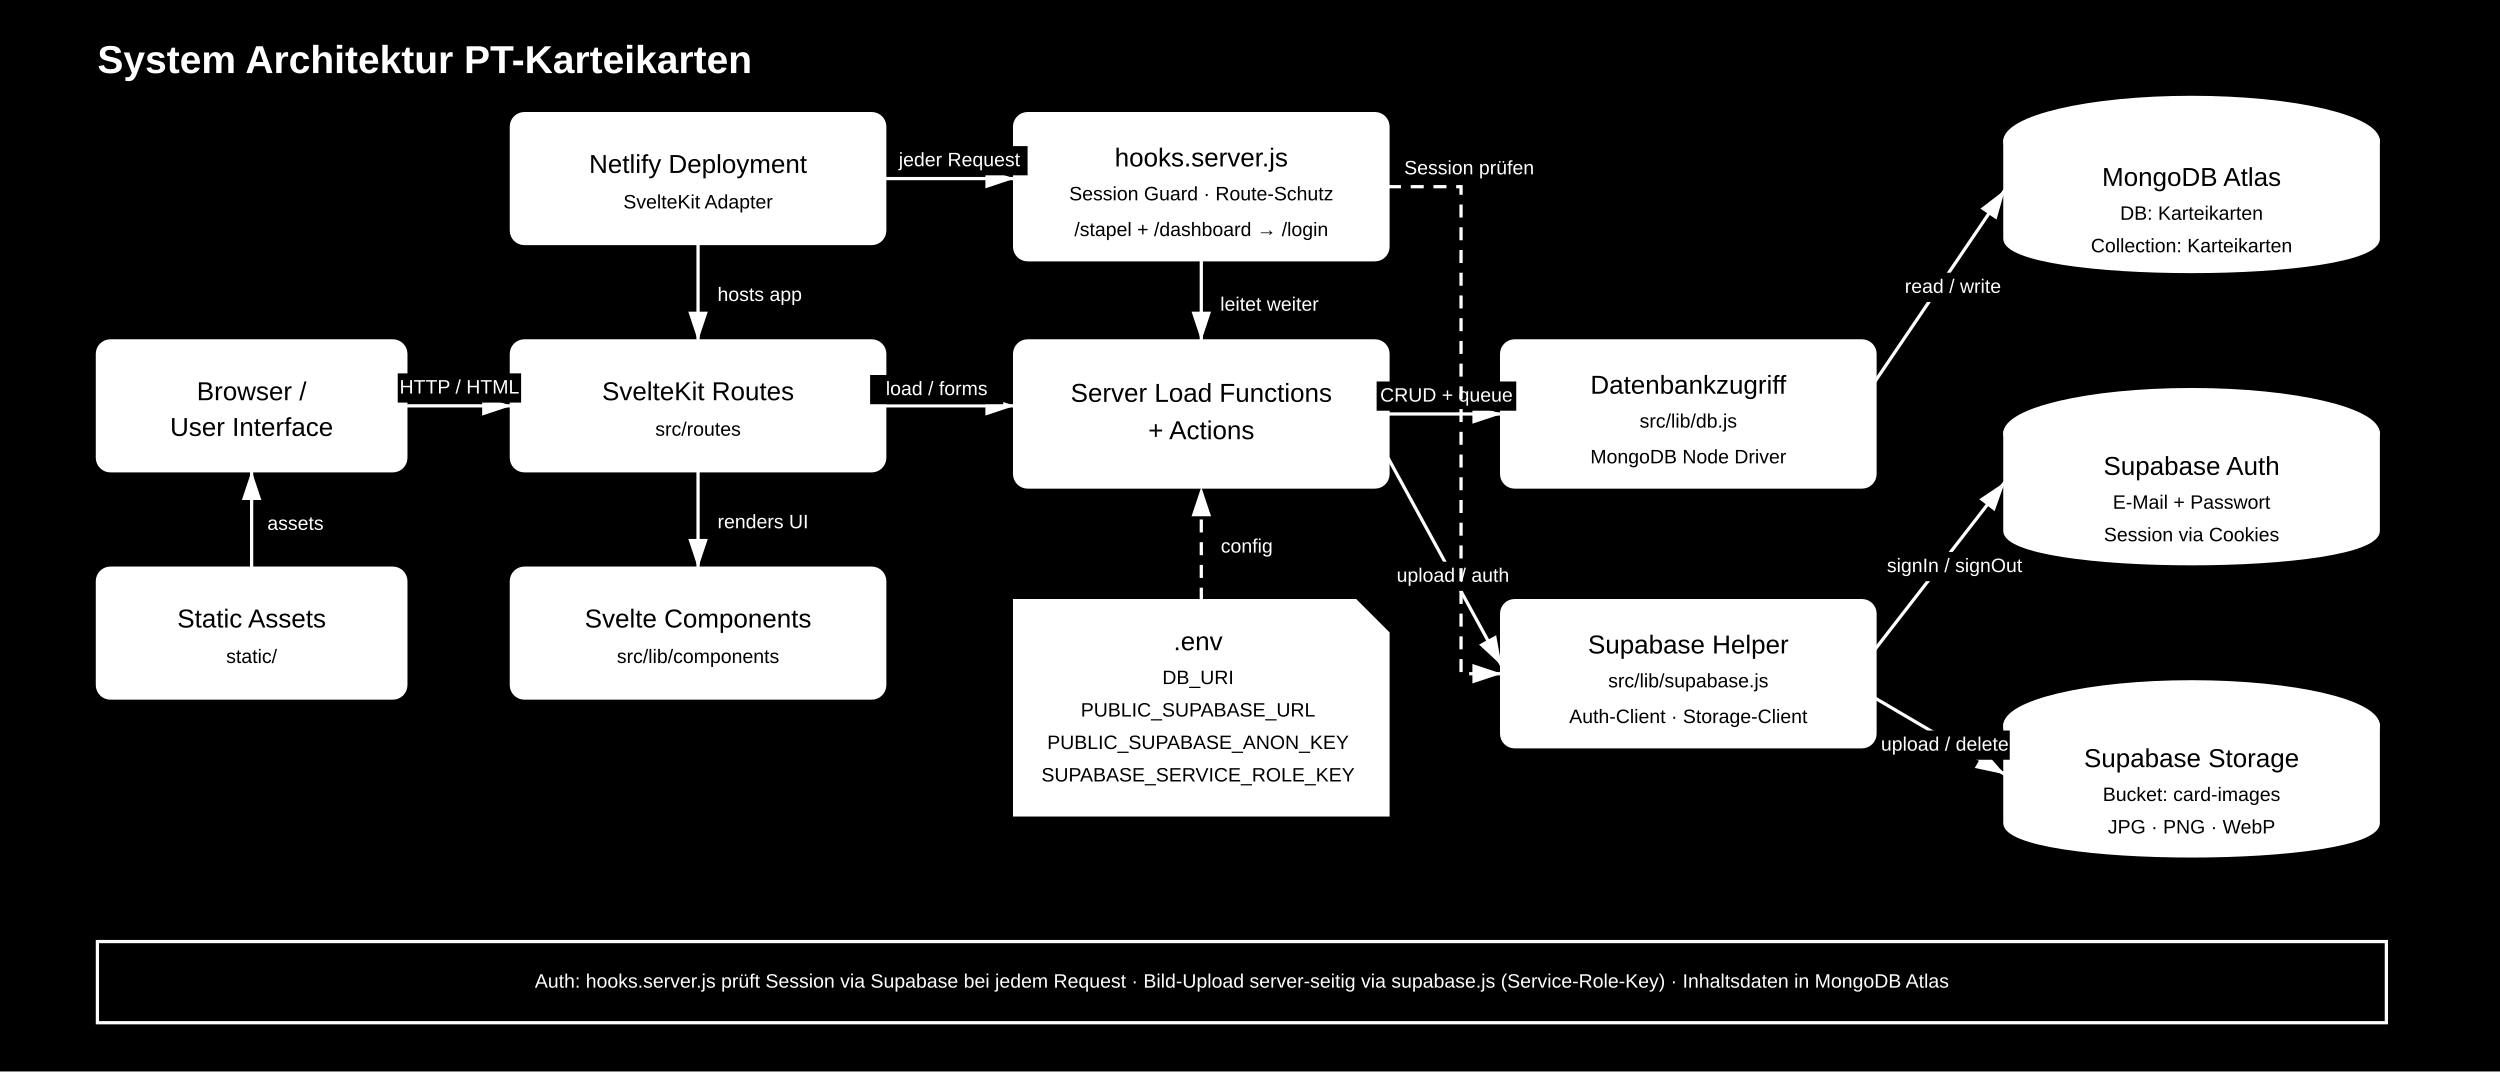
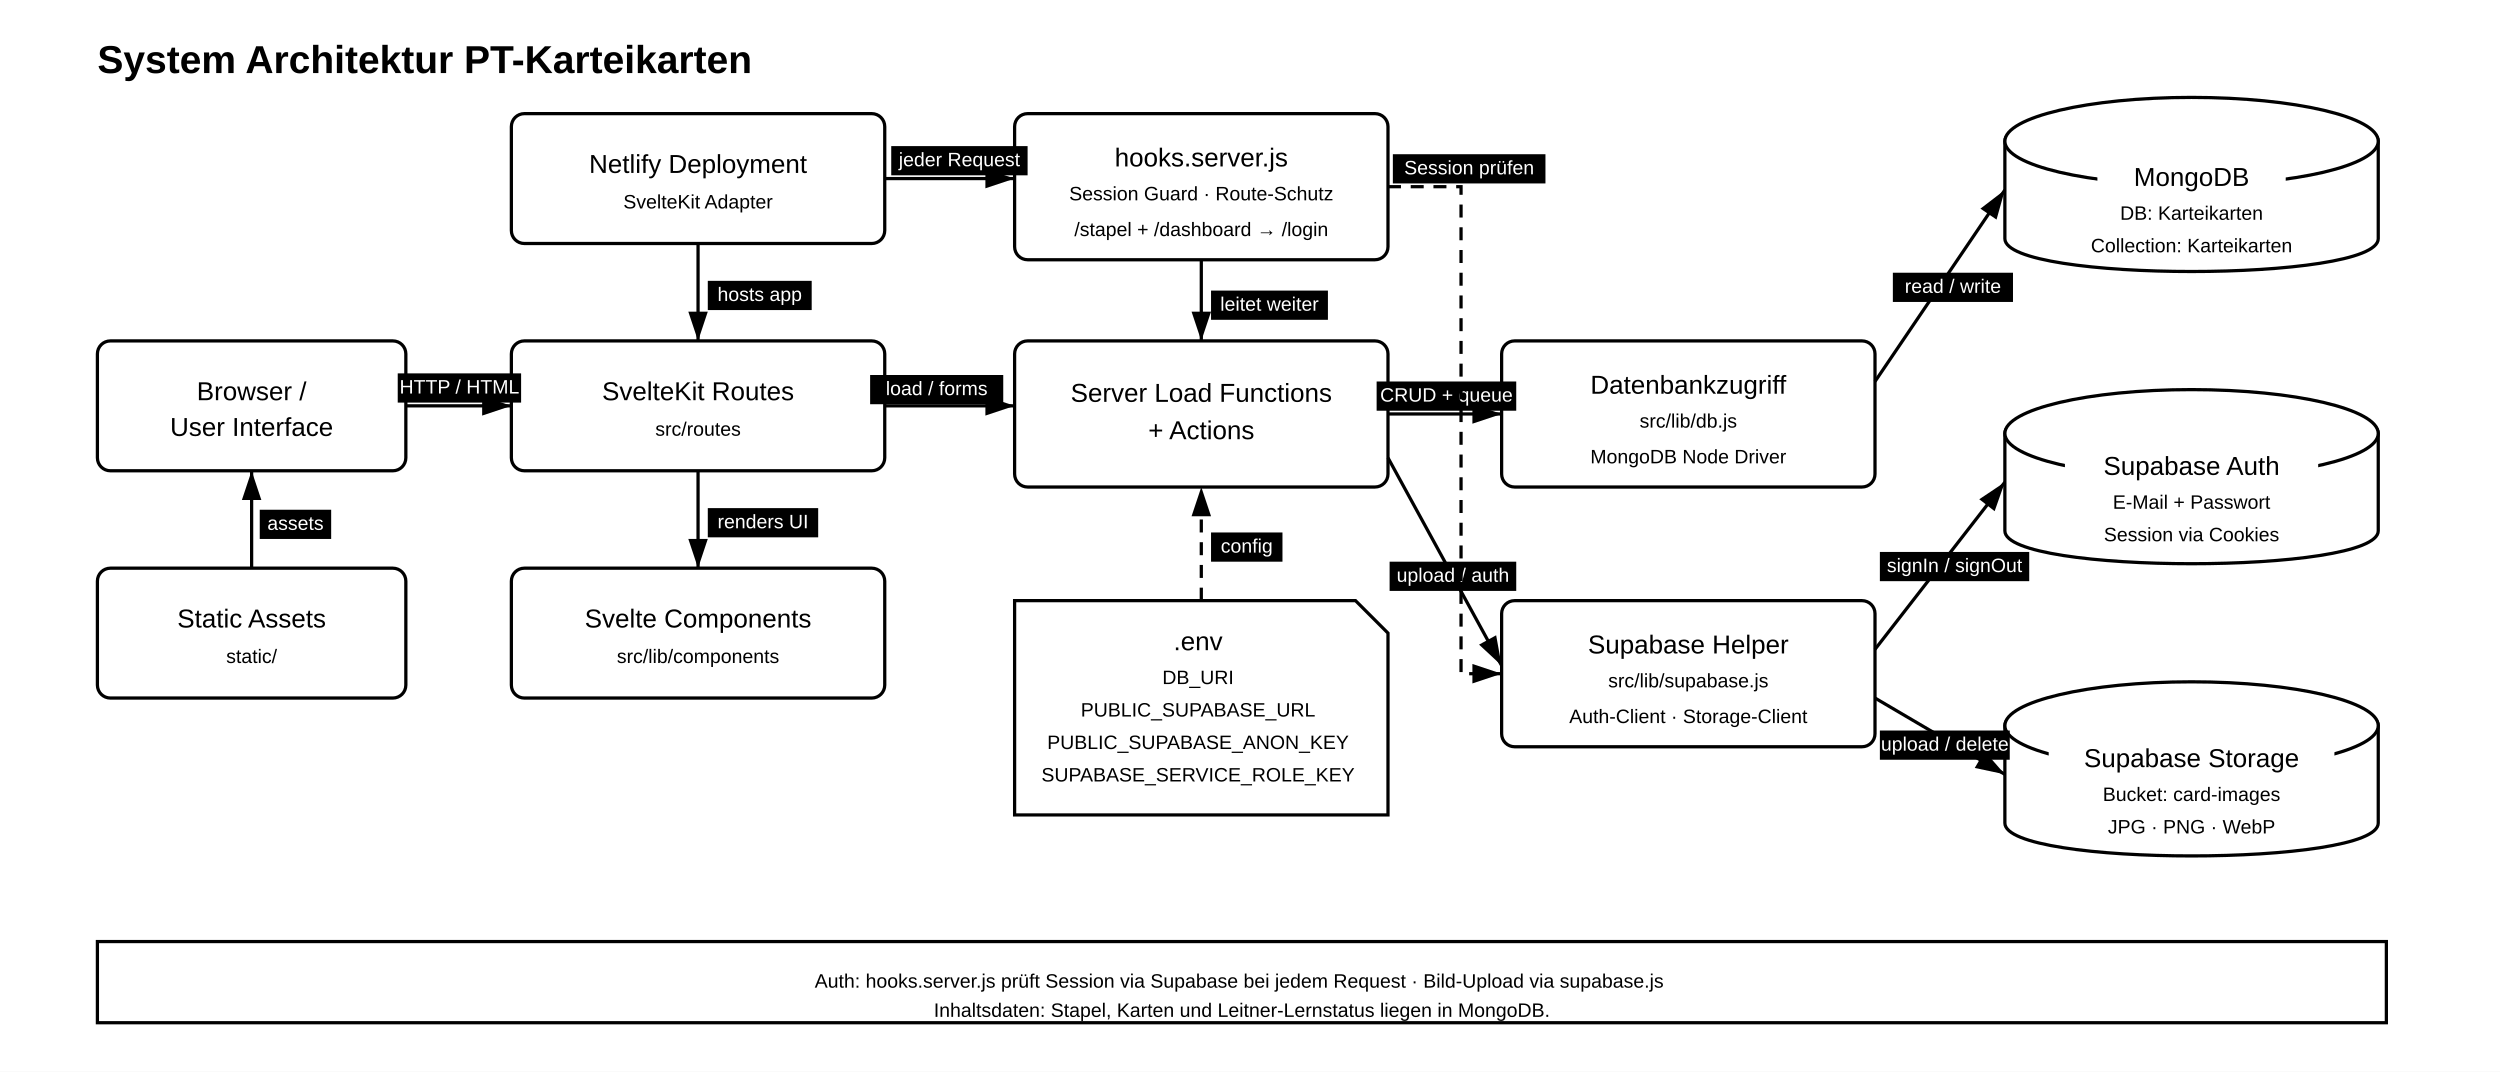
- <svg xmlns="http://www.w3.org/2000/svg" host="app.diagrams.net" width="1540px" height="660px" viewBox="0 0 1540 660" content="&lt;mxfile host=&quot;app.diagrams.net&quot; version=&quot;26.0.0&quot; type=&quot;device&quot;&gt;&lt;diagram id=&quot;System_Architektur&quot; name=&quot;System_Architektur&quot;&gt;&lt;mxGraphModel dx=&quot;1540&quot; dy=&quot;660&quot; grid=&quot;1&quot; gridSize=&quot;10&quot; pageWidth=&quot;1540&quot; pageHeight=&quot;660&quot;&gt;&lt;root&gt;&lt;mxCell id=&quot;0&quot;/&gt;&lt;mxCell id=&quot;1&quot; parent=&quot;0&quot;/&gt;&lt;mxCell id=&quot;title&quot; value=&quot;System Architektur PT-Karteikarten&quot; style=&quot;text;html=1;strokeColor=none;fillColor=none;fontColor=#ffffff;fontSize=24;fontStyle=1;&quot; vertex=&quot;1&quot; parent=&quot;1&quot;&gt;&lt;mxGeometry x=&quot;60&quot; y=&quot;20&quot; width=&quot;580&quot; height=&quot;40&quot; as=&quot;geometry&quot;/&gt;&lt;/mxCell&gt;&lt;mxCell id=&quot;browser&quot; value=&quot;Browser / User Interface&quot; style=&quot;rounded=1;whiteSpace=wrap;html=1;fillColor=#ffffff;strokeColor=#ffffff;fontColor=#000000;&quot; vertex=&quot;1&quot; parent=&quot;1&quot;&gt;&lt;mxGeometry x=&quot;60&quot; y=&quot;210&quot; width=&quot;190&quot; height=&quot;80&quot; as=&quot;geometry&quot;/&gt;&lt;/mxCell&gt;&lt;mxCell id=&quot;static&quot; value=&quot;Static Assets / static&quot; style=&quot;rounded=1;whiteSpace=wrap;html=1;fillColor=#ffffff;strokeColor=#ffffff;fontColor=#000000;&quot; vertex=&quot;1&quot; parent=&quot;1&quot;&gt;&lt;mxGeometry x=&quot;60&quot; y=&quot;350&quot; width=&quot;190&quot; height=&quot;80&quot; as=&quot;geometry&quot;/&gt;&lt;/mxCell&gt;&lt;mxCell id=&quot;netlify&quot; value=&quot;Netlify Deployment / SvelteKit Adapter&quot; style=&quot;rounded=1;whiteSpace=wrap;html=1;fillColor=#ffffff;strokeColor=#ffffff;fontColor=#000000;&quot; vertex=&quot;1&quot; parent=&quot;1&quot;&gt;&lt;mxGeometry x=&quot;315&quot; y=&quot;70&quot; width=&quot;230&quot; height=&quot;80&quot; as=&quot;geometry&quot;/&gt;&lt;/mxCell&gt;&lt;mxCell id=&quot;routes&quot; value=&quot;SvelteKit Routes / src/routes&quot; style=&quot;rounded=1;whiteSpace=wrap;html=1;fillColor=#ffffff;strokeColor=#ffffff;fontColor=#000000;&quot; vertex=&quot;1&quot; parent=&quot;1&quot;&gt;&lt;mxGeometry x=&quot;315&quot; y=&quot;210&quot; width=&quot;230&quot; height=&quot;80&quot; as=&quot;geometry&quot;/&gt;&lt;/mxCell&gt;&lt;mxCell id=&quot;components&quot; value=&quot;Svelte Components / src/lib/components&quot; style=&quot;rounded=1;whiteSpace=wrap;html=1;fillColor=#ffffff;strokeColor=#ffffff;fontColor=#000000;&quot; vertex=&quot;1&quot; parent=&quot;1&quot;&gt;&lt;mxGeometry x=&quot;315&quot; y=&quot;350&quot; width=&quot;230&quot; height=&quot;80&quot; as=&quot;geometry&quot;/&gt;&lt;/mxCell&gt;&lt;mxCell id=&quot;hooks&quot; value=&quot;hooks.server.js / Session Guard / /stapel+/dashboard to /login&quot; style=&quot;rounded=1;whiteSpace=wrap;html=1;fillColor=#ffffff;strokeColor=#ffffff;fontColor=#000000;&quot; vertex=&quot;1&quot; parent=&quot;1&quot;&gt;&lt;mxGeometry x=&quot;625&quot; y=&quot;70&quot; width=&quot;230&quot; height=&quot;90&quot; as=&quot;geometry&quot;/&gt;&lt;/mxCell&gt;&lt;mxCell id=&quot;server&quot; value=&quot;Server Load Functions + Actions / +page.server.js&quot; style=&quot;rounded=1;whiteSpace=wrap;html=1;fillColor=#ffffff;strokeColor=#ffffff;fontColor=#000000;&quot; vertex=&quot;1&quot; parent=&quot;1&quot;&gt;&lt;mxGeometry x=&quot;625&quot; y=&quot;210&quot; width=&quot;230&quot; height=&quot;90&quot; as=&quot;geometry&quot;/&gt;&lt;/mxCell&gt;&lt;mxCell id=&quot;env&quot; value=&quot;.env / DB_URI / PUBLIC_SUPABASE_URL / PUBLIC_SUPABASE_ANON_KEY / SUPABASE_SERVICE_ROLE_KEY&quot; style=&quot;shape=note;whiteSpace=wrap;html=1;backgroundOutline=1;fillColor=#ffffff;strokeColor=#ffffff;fontColor=#000000;&quot; vertex=&quot;1&quot; parent=&quot;1&quot;&gt;&lt;mxGeometry x=&quot;625&quot; y=&quot;370&quot; width=&quot;230&quot; height=&quot;130&quot; as=&quot;geometry&quot;/&gt;&lt;/mxCell&gt;&lt;mxCell id=&quot;dbjs&quot; value=&quot;Datenbankzugriff / src/lib/db.js / MongoDB Node Driver&quot; style=&quot;rounded=1;whiteSpace=wrap;html=1;fillColor=#ffffff;strokeColor=#ffffff;fontColor=#000000;&quot; vertex=&quot;1&quot; parent=&quot;1&quot;&gt;&lt;mxGeometry x=&quot;925&quot; y=&quot;210&quot; width=&quot;230&quot; height=&quot;90&quot; as=&quot;geometry&quot;/&gt;&lt;/mxCell&gt;&lt;mxCell id=&quot;supabasejs&quot; value=&quot;Supabase Helper / src/lib/supabase.js / Auth-Client + Storage-Client&quot; style=&quot;rounded=1;whiteSpace=wrap;html=1;fillColor=#ffffff;strokeColor=#ffffff;fontColor=#000000;&quot; vertex=&quot;1&quot; parent=&quot;1&quot;&gt;&lt;mxGeometry x=&quot;925&quot; y=&quot;370&quot; width=&quot;230&quot; height=&quot;90&quot; as=&quot;geometry&quot;/&gt;&lt;/mxCell&gt;&lt;mxCell id=&quot;mongodb&quot; value=&quot;MongoDB Atlas / DB Karteikarten / Collection Karteikarten&quot; style=&quot;shape=cylinder3d;whiteSpace=wrap;html=1;boundedLbl=1;backgroundOutline=1;size=15;fillColor=#ffffff;strokeColor=#ffffff;fontColor=#000000;&quot; vertex=&quot;1&quot; parent=&quot;1&quot;&gt;&lt;mxGeometry x=&quot;1235&quot; y=&quot;60&quot; width=&quot;230&quot; height=&quot;110&quot; as=&quot;geometry&quot;/&gt;&lt;/mxCell&gt;&lt;mxCell id=&quot;supabaseauth&quot; value=&quot;Supabase Auth / E-Mail + Passwort / Session via Cookies (@supabase/ssr)&quot; style=&quot;shape=cylinder3d;whiteSpace=wrap;html=1;boundedLbl=1;backgroundOutline=1;size=15;fillColor=#ffffff;strokeColor=#ffffff;fontColor=#000000;&quot; vertex=&quot;1&quot; parent=&quot;1&quot;&gt;&lt;mxGeometry x=&quot;1235&quot; y=&quot;240&quot; width=&quot;230&quot; height=&quot;110&quot; as=&quot;geometry&quot;/&gt;&lt;/mxCell&gt;&lt;mxCell id=&quot;supabasestorage&quot; value=&quot;Supabase Storage / Bucket: card-images / Pfad: deckSlug/cardId.ext&quot; style=&quot;shape=cylinder3d;whiteSpace=wrap;html=1;boundedLbl=1;backgroundOutline=1;size=15;fillColor=#ffffff;strokeColor=#ffffff;fontColor=#000000;&quot; vertex=&quot;1&quot; parent=&quot;1&quot;&gt;&lt;mxGeometry x=&quot;1235&quot; y=&quot;420&quot; width=&quot;230&quot; height=&quot;110&quot; as=&quot;geometry&quot;/&gt;&lt;/mxCell&gt;&lt;mxCell id=&quot;e1&quot; value=&quot;HTTP/HTML&quot; style=&quot;endArrow=block;html=1;strokeColor=#ffffff;fontColor=#ffffff;labelBackgroundColor=#000000;&quot; edge=&quot;1&quot; parent=&quot;1&quot; source=&quot;browser&quot; target=&quot;routes&quot;&gt;&lt;mxGeometry relative=&quot;1&quot; as=&quot;geometry&quot;/&gt;&lt;/mxCell&gt;&lt;mxCell id=&quot;e2&quot; value=&quot;assets&quot; style=&quot;endArrow=block;html=1;strokeColor=#ffffff;fontColor=#ffffff;labelBackgroundColor=#000000;&quot; edge=&quot;1&quot; parent=&quot;1&quot; source=&quot;static&quot; target=&quot;browser&quot;&gt;&lt;mxGeometry relative=&quot;1&quot; as=&quot;geometry&quot;/&gt;&lt;/mxCell&gt;&lt;mxCell id=&quot;e3&quot; value=&quot;hosts app&quot; style=&quot;endArrow=block;html=1;strokeColor=#ffffff;fontColor=#ffffff;labelBackgroundColor=#000000;&quot; edge=&quot;1&quot; parent=&quot;1&quot; source=&quot;netlify&quot; target=&quot;routes&quot;&gt;&lt;mxGeometry relative=&quot;1&quot; as=&quot;geometry&quot;/&gt;&lt;/mxCell&gt;&lt;mxCell id=&quot;e4&quot; value=&quot;jeder Request&quot; style=&quot;endArrow=block;html=1;strokeColor=#ffffff;fontColor=#ffffff;labelBackgroundColor=#000000;&quot; edge=&quot;1&quot; parent=&quot;1&quot; source=&quot;netlify&quot; target=&quot;hooks&quot;&gt;&lt;mxGeometry relative=&quot;1&quot; as=&quot;geometry&quot;/&gt;&lt;/mxCell&gt;&lt;mxCell id=&quot;e5&quot; value=&quot;leitet weiter&quot; style=&quot;endArrow=block;html=1;strokeColor=#ffffff;fontColor=#ffffff;labelBackgroundColor=#000000;&quot; edge=&quot;1&quot; parent=&quot;1&quot; source=&quot;hooks&quot; target=&quot;server&quot;&gt;&lt;mxGeometry relative=&quot;1&quot; as=&quot;geometry&quot;/&gt;&lt;/mxCell&gt;&lt;mxCell id=&quot;e6&quot; value=&quot;renders UI&quot; style=&quot;endArrow=block;html=1;strokeColor=#ffffff;fontColor=#ffffff;labelBackgroundColor=#000000;&quot; edge=&quot;1&quot; parent=&quot;1&quot; source=&quot;routes&quot; target=&quot;components&quot;&gt;&lt;mxGeometry relative=&quot;1&quot; as=&quot;geometry&quot;/&gt;&lt;/mxCell&gt;&lt;mxCell id=&quot;e7&quot; value=&quot;load/forms&quot; style=&quot;endArrow=block;html=1;strokeColor=#ffffff;fontColor=#ffffff;labelBackgroundColor=#000000;&quot; edge=&quot;1&quot; parent=&quot;1&quot; source=&quot;routes&quot; target=&quot;server&quot;&gt;&lt;mxGeometry relative=&quot;1&quot; as=&quot;geometry&quot;/&gt;&lt;/mxCell&gt;&lt;mxCell id=&quot;e8&quot; value=&quot;CRUD+queue&quot; style=&quot;endArrow=block;html=1;strokeColor=#ffffff;fontColor=#ffffff;labelBackgroundColor=#000000;&quot; edge=&quot;1&quot; parent=&quot;1&quot; source=&quot;server&quot; target=&quot;dbjs&quot;&gt;&lt;mxGeometry relative=&quot;1&quot; as=&quot;geometry&quot;/&gt;&lt;/mxCell&gt;&lt;mxCell id=&quot;e9&quot; value=&quot;upload/auth&quot; style=&quot;endArrow=block;html=1;strokeColor=#ffffff;fontColor=#ffffff;labelBackgroundColor=#000000;&quot; edge=&quot;1&quot; parent=&quot;1&quot; source=&quot;server&quot; target=&quot;supabasejs&quot;&gt;&lt;mxGeometry relative=&quot;1&quot; as=&quot;geometry&quot;/&gt;&lt;/mxCell&gt;&lt;mxCell id=&quot;e10&quot; value=&quot;read/write&quot; style=&quot;endArrow=block;html=1;strokeColor=#ffffff;fontColor=#ffffff;labelBackgroundColor=#000000;&quot; edge=&quot;1&quot; parent=&quot;1&quot; source=&quot;dbjs&quot; target=&quot;mongodb&quot;&gt;&lt;mxGeometry relative=&quot;1&quot; as=&quot;geometry&quot;/&gt;&lt;/mxCell&gt;&lt;mxCell id=&quot;e11&quot; value=&quot;signIn/signOut&quot; style=&quot;endArrow=block;html=1;strokeColor=#ffffff;fontColor=#ffffff;labelBackgroundColor=#000000;&quot; edge=&quot;1&quot; parent=&quot;1&quot; source=&quot;supabasejs&quot; target=&quot;supabaseauth&quot;&gt;&lt;mxGeometry relative=&quot;1&quot; as=&quot;geometry&quot;/&gt;&lt;/mxCell&gt;&lt;mxCell id=&quot;e12&quot; value=&quot;upload/delete&quot; style=&quot;endArrow=block;html=1;strokeColor=#ffffff;fontColor=#ffffff;labelBackgroundColor=#000000;&quot; edge=&quot;1&quot; parent=&quot;1&quot; source=&quot;supabasejs&quot; target=&quot;supabasestorage&quot;&gt;&lt;mxGeometry relative=&quot;1&quot; as=&quot;geometry&quot;/&gt;&lt;/mxCell&gt;&lt;mxCell id=&quot;e13&quot; value=&quot;config&quot; style=&quot;endArrow=block;html=1;strokeColor=#ffffff;fontColor=#ffffff;labelBackgroundColor=#000000;dashed=1;&quot; edge=&quot;1&quot; parent=&quot;1&quot; source=&quot;env&quot; target=&quot;server&quot;&gt;&lt;mxGeometry relative=&quot;1&quot; as=&quot;geometry&quot;/&gt;&lt;/mxCell&gt;&lt;mxCell id=&quot;e14&quot; value=&quot;Session pruefen&quot; style=&quot;endArrow=block;html=1;strokeColor=#ffffff;fontColor=#ffffff;labelBackgroundColor=#000000;dashed=1;&quot; edge=&quot;1&quot; parent=&quot;1&quot; source=&quot;hooks&quot; target=&quot;supabasejs&quot;&gt;&lt;mxGeometry relative=&quot;1&quot; as=&quot;geometry&quot;/&gt;&lt;/mxCell&gt;&lt;mxCell id=&quot;legend&quot; value=&quot;Auth: hooks.server.js validiert Session via Supabase bei jedem Request. Bild-Upload server-seitig via supabase.js (Service-Role-Key). Inhaltsdaten (Stapel, Karten, Leitner) in MongoDB Atlas.&quot; style=&quot;rounded=0;whiteSpace=wrap;html=1;fillColor=none;strokeColor=#ffffff;fontColor=#ffffff;&quot; vertex=&quot;1&quot; parent=&quot;1&quot;&gt;&lt;mxGeometry x=&quot;60&quot; y=&quot;590&quot; width=&quot;1390&quot; height=&quot;50&quot; as=&quot;geometry&quot;/&gt;&lt;/mxCell&gt;&lt;/root&gt;&lt;/mxGraphModel&gt;&lt;/diagram&gt;&lt;/mxfile&gt;">
-   <rect width="1540" height="660" fill="#000000" />
+ <svg xmlns="http://www.w3.org/2000/svg" host="app.diagrams.net" style="background: #ffffff; background-color: #ffffff;" width="1540px" height="660px" viewBox="0 0 1540 660" content="&lt;mxfile host=&quot;app.diagrams.net&quot; version=&quot;26.0.0&quot; type=&quot;device&quot;&gt;&lt;diagram id=&quot;System_Architektur&quot; name=&quot;System_Architektur&quot;&gt;&lt;mxGraphModel dx=&quot;1540&quot; dy=&quot;660&quot; grid=&quot;1&quot; gridSize=&quot;10&quot; pageWidth=&quot;1540&quot; pageHeight=&quot;660&quot;&gt;&lt;root&gt;&lt;mxCell id=&quot;0&quot;/&gt;&lt;mxCell id=&quot;1&quot; parent=&quot;0&quot;/&gt;&lt;mxCell id=&quot;title&quot; value=&quot;System Architektur PT-Karteikarten&quot; style=&quot;text;html=1;strokeColor=none;fillColor=none;fontColor=#000000;fontSize=24;fontStyle=1;&quot; vertex=&quot;1&quot; parent=&quot;1&quot;&gt;&lt;mxGeometry x=&quot;60&quot; y=&quot;20&quot; width=&quot;580&quot; height=&quot;40&quot; as=&quot;geometry&quot;/&gt;&lt;/mxCell&gt;&lt;mxCell id=&quot;browser&quot; value=&quot;Browser / User Interface&quot; style=&quot;rounded=1;whiteSpace=wrap;html=1;fillColor=#ffffff;strokeColor=#000000;fontColor=#000000;&quot; vertex=&quot;1&quot; parent=&quot;1&quot;&gt;&lt;mxGeometry x=&quot;60&quot; y=&quot;210&quot; width=&quot;190&quot; height=&quot;80&quot; as=&quot;geometry&quot;/&gt;&lt;/mxCell&gt;&lt;mxCell id=&quot;static&quot; value=&quot;Static Assets / static&quot; style=&quot;rounded=1;whiteSpace=wrap;html=1;fillColor=#ffffff;strokeColor=#000000;fontColor=#000000;&quot; vertex=&quot;1&quot; parent=&quot;1&quot;&gt;&lt;mxGeometry x=&quot;60&quot; y=&quot;350&quot; width=&quot;190&quot; height=&quot;80&quot; as=&quot;geometry&quot;/&gt;&lt;/mxCell&gt;&lt;mxCell id=&quot;netlify&quot; value=&quot;Netlify Deployment / SvelteKit Adapter&quot; style=&quot;rounded=1;whiteSpace=wrap;html=1;fillColor=#ffffff;strokeColor=#000000;fontColor=#000000;&quot; vertex=&quot;1&quot; parent=&quot;1&quot;&gt;&lt;mxGeometry x=&quot;315&quot; y=&quot;70&quot; width=&quot;230&quot; height=&quot;80&quot; as=&quot;geometry&quot;/&gt;&lt;/mxCell&gt;&lt;mxCell id=&quot;routes&quot; value=&quot;SvelteKit Routes / src/routes&quot; style=&quot;rounded=1;whiteSpace=wrap;html=1;fillColor=#ffffff;strokeColor=#000000;fontColor=#000000;&quot; vertex=&quot;1&quot; parent=&quot;1&quot;&gt;&lt;mxGeometry x=&quot;315&quot; y=&quot;210&quot; width=&quot;230&quot; height=&quot;80&quot; as=&quot;geometry&quot;/&gt;&lt;/mxCell&gt;&lt;mxCell id=&quot;components&quot; value=&quot;Svelte Components / src/lib/components&quot; style=&quot;rounded=1;whiteSpace=wrap;html=1;fillColor=#ffffff;strokeColor=#000000;fontColor=#000000;&quot; vertex=&quot;1&quot; parent=&quot;1&quot;&gt;&lt;mxGeometry x=&quot;315&quot; y=&quot;350&quot; width=&quot;230&quot; height=&quot;80&quot; as=&quot;geometry&quot;/&gt;&lt;/mxCell&gt;&lt;mxCell id=&quot;hooks&quot; value=&quot;hooks.server.js / Session Guard / /stapel+/dashboard to /login&quot; style=&quot;rounded=1;whiteSpace=wrap;html=1;fillColor=#ffffff;strokeColor=#000000;fontColor=#000000;&quot; vertex=&quot;1&quot; parent=&quot;1&quot;&gt;&lt;mxGeometry x=&quot;625&quot; y=&quot;70&quot; width=&quot;230&quot; height=&quot;90&quot; as=&quot;geometry&quot;/&gt;&lt;/mxCell&gt;&lt;mxCell id=&quot;server&quot; value=&quot;Server Load Functions + Actions / +page.server.js&quot; style=&quot;rounded=1;whiteSpace=wrap;html=1;fillColor=#ffffff;strokeColor=#000000;fontColor=#000000;&quot; vertex=&quot;1&quot; parent=&quot;1&quot;&gt;&lt;mxGeometry x=&quot;625&quot; y=&quot;210&quot; width=&quot;230&quot; height=&quot;90&quot; as=&quot;geometry&quot;/&gt;&lt;/mxCell&gt;&lt;mxCell id=&quot;env&quot; value=&quot;.env / DB_URI / PUBLIC_SUPABASE_URL / PUBLIC_SUPABASE_ANON_KEY / SUPABASE_SERVICE_ROLE_KEY&quot; style=&quot;shape=note;whiteSpace=wrap;html=1;backgroundOutline=1;fillColor=#ffffff;strokeColor=#000000;fontColor=#000000;&quot; vertex=&quot;1&quot; parent=&quot;1&quot;&gt;&lt;mxGeometry x=&quot;625&quot; y=&quot;370&quot; width=&quot;230&quot; height=&quot;130&quot; as=&quot;geometry&quot;/&gt;&lt;/mxCell&gt;&lt;mxCell id=&quot;dbjs&quot; value=&quot;Datenbankzugriff / src/lib/db.js / MongoDB Node Driver&quot; style=&quot;rounded=1;whiteSpace=wrap;html=1;fillColor=#ffffff;strokeColor=#000000;fontColor=#000000;&quot; vertex=&quot;1&quot; parent=&quot;1&quot;&gt;&lt;mxGeometry x=&quot;925&quot; y=&quot;210&quot; width=&quot;230&quot; height=&quot;90&quot; as=&quot;geometry&quot;/&gt;&lt;/mxCell&gt;&lt;mxCell id=&quot;supabasejs&quot; value=&quot;Supabase Helper / src/lib/supabase.js / Auth-Client + Storage-Client&quot; style=&quot;rounded=1;whiteSpace=wrap;html=1;fillColor=#ffffff;strokeColor=#000000;fontColor=#000000;&quot; vertex=&quot;1&quot; parent=&quot;1&quot;&gt;&lt;mxGeometry x=&quot;925&quot; y=&quot;370&quot; width=&quot;230&quot; height=&quot;90&quot; as=&quot;geometry&quot;/&gt;&lt;/mxCell&gt;&lt;mxCell id=&quot;mongodb&quot; value=&quot;MongoDB / DB Karteikarten / Collection Karteikarten&quot; style=&quot;shape=cylinder3d;whiteSpace=wrap;html=1;boundedLbl=1;backgroundOutline=1;size=15;fillColor=#ffffff;strokeColor=#000000;fontColor=#000000;&quot; vertex=&quot;1&quot; parent=&quot;1&quot;&gt;&lt;mxGeometry x=&quot;1235&quot; y=&quot;60&quot; width=&quot;230&quot; height=&quot;110&quot; as=&quot;geometry&quot;/&gt;&lt;/mxCell&gt;&lt;mxCell id=&quot;supabaseauth&quot; value=&quot;Supabase Auth / E-Mail + Passwort / Session via Cookies (@supabase/ssr)&quot; style=&quot;shape=cylinder3d;whiteSpace=wrap;html=1;boundedLbl=1;backgroundOutline=1;size=15;fillColor=#ffffff;strokeColor=#000000;fontColor=#000000;&quot; vertex=&quot;1&quot; parent=&quot;1&quot;&gt;&lt;mxGeometry x=&quot;1235&quot; y=&quot;240&quot; width=&quot;230&quot; height=&quot;110&quot; as=&quot;geometry&quot;/&gt;&lt;/mxCell&gt;&lt;mxCell id=&quot;supabasestorage&quot; value=&quot;Supabase Storage / Bucket: card-images / Pfad: deckSlug/cardId.ext&quot; style=&quot;shape=cylinder3d;whiteSpace=wrap;html=1;boundedLbl=1;backgroundOutline=1;size=15;fillColor=#ffffff;strokeColor=#000000;fontColor=#000000;&quot; vertex=&quot;1&quot; parent=&quot;1&quot;&gt;&lt;mxGeometry x=&quot;1235&quot; y=&quot;420&quot; width=&quot;230&quot; height=&quot;110&quot; as=&quot;geometry&quot;/&gt;&lt;/mxCell&gt;&lt;mxCell id=&quot;e1&quot; value=&quot;HTTP/HTML&quot; style=&quot;endArrow=block;html=1;strokeColor=#000000;fontColor=#000000;labelBackgroundColor=#ffffff;&quot; edge=&quot;1&quot; parent=&quot;1&quot; source=&quot;browser&quot; target=&quot;routes&quot;&gt;&lt;mxGeometry relative=&quot;1&quot; as=&quot;geometry&quot;/&gt;&lt;/mxCell&gt;&lt;mxCell id=&quot;e2&quot; value=&quot;assets&quot; style=&quot;endArrow=block;html=1;strokeColor=#000000;fontColor=#000000;labelBackgroundColor=#ffffff;&quot; edge=&quot;1&quot; parent=&quot;1&quot; source=&quot;static&quot; target=&quot;browser&quot;&gt;&lt;mxGeometry relative=&quot;1&quot; as=&quot;geometry&quot;/&gt;&lt;/mxCell&gt;&lt;mxCell id=&quot;e3&quot; value=&quot;hosts app&quot; style=&quot;endArrow=block;html=1;strokeColor=#000000;fontColor=#000000;labelBackgroundColor=#ffffff;&quot; edge=&quot;1&quot; parent=&quot;1&quot; source=&quot;netlify&quot; target=&quot;routes&quot;&gt;&lt;mxGeometry relative=&quot;1&quot; as=&quot;geometry&quot;/&gt;&lt;/mxCell&gt;&lt;mxCell id=&quot;e4&quot; value=&quot;jeder Request&quot; style=&quot;endArrow=block;html=1;strokeColor=#000000;fontColor=#000000;labelBackgroundColor=#ffffff;&quot; edge=&quot;1&quot; parent=&quot;1&quot; source=&quot;netlify&quot; target=&quot;hooks&quot;&gt;&lt;mxGeometry relative=&quot;1&quot; as=&quot;geometry&quot;/&gt;&lt;/mxCell&gt;&lt;mxCell id=&quot;e5&quot; value=&quot;leitet weiter&quot; style=&quot;endArrow=block;html=1;strokeColor=#000000;fontColor=#000000;labelBackgroundColor=#ffffff;&quot; edge=&quot;1&quot; parent=&quot;1&quot; source=&quot;hooks&quot; target=&quot;server&quot;&gt;&lt;mxGeometry relative=&quot;1&quot; as=&quot;geometry&quot;/&gt;&lt;/mxCell&gt;&lt;mxCell id=&quot;e6&quot; value=&quot;renders UI&quot; style=&quot;endArrow=block;html=1;strokeColor=#000000;fontColor=#000000;labelBackgroundColor=#ffffff;&quot; edge=&quot;1&quot; parent=&quot;1&quot; source=&quot;routes&quot; target=&quot;components&quot;&gt;&lt;mxGeometry relative=&quot;1&quot; as=&quot;geometry&quot;/&gt;&lt;/mxCell&gt;&lt;mxCell id=&quot;e7&quot; value=&quot;load/forms&quot; style=&quot;endArrow=block;html=1;strokeColor=#000000;fontColor=#000000;labelBackgroundColor=#ffffff;&quot; edge=&quot;1&quot; parent=&quot;1&quot; source=&quot;routes&quot; target=&quot;server&quot;&gt;&lt;mxGeometry relative=&quot;1&quot; as=&quot;geometry&quot;/&gt;&lt;/mxCell&gt;&lt;mxCell id=&quot;e8&quot; value=&quot;CRUD+queue&quot; style=&quot;endArrow=block;html=1;strokeColor=#000000;fontColor=#000000;labelBackgroundColor=#ffffff;&quot; edge=&quot;1&quot; parent=&quot;1&quot; source=&quot;server&quot; target=&quot;dbjs&quot;&gt;&lt;mxGeometry relative=&quot;1&quot; as=&quot;geometry&quot;/&gt;&lt;/mxCell&gt;&lt;mxCell id=&quot;e9&quot; value=&quot;upload/auth&quot; style=&quot;endArrow=block;html=1;strokeColor=#000000;fontColor=#000000;labelBackgroundColor=#ffffff;&quot; edge=&quot;1&quot; parent=&quot;1&quot; source=&quot;server&quot; target=&quot;supabasejs&quot;&gt;&lt;mxGeometry relative=&quot;1&quot; as=&quot;geometry&quot;/&gt;&lt;/mxCell&gt;&lt;mxCell id=&quot;e10&quot; value=&quot;read/write&quot; style=&quot;endArrow=block;html=1;strokeColor=#000000;fontColor=#000000;labelBackgroundColor=#ffffff;&quot; edge=&quot;1&quot; parent=&quot;1&quot; source=&quot;dbjs&quot; target=&quot;mongodb&quot;&gt;&lt;mxGeometry relative=&quot;1&quot; as=&quot;geometry&quot;/&gt;&lt;/mxCell&gt;&lt;mxCell id=&quot;e11&quot; value=&quot;signIn/signOut&quot; style=&quot;endArrow=block;html=1;strokeColor=#000000;fontColor=#000000;labelBackgroundColor=#ffffff;&quot; edge=&quot;1&quot; parent=&quot;1&quot; source=&quot;supabasejs&quot; target=&quot;supabaseauth&quot;&gt;&lt;mxGeometry relative=&quot;1&quot; as=&quot;geometry&quot;/&gt;&lt;/mxCell&gt;&lt;mxCell id=&quot;e12&quot; value=&quot;upload/delete&quot; style=&quot;endArrow=block;html=1;strokeColor=#000000;fontColor=#000000;labelBackgroundColor=#ffffff;&quot; edge=&quot;1&quot; parent=&quot;1&quot; source=&quot;supabasejs&quot; target=&quot;supabasestorage&quot;&gt;&lt;mxGeometry relative=&quot;1&quot; as=&quot;geometry&quot;/&gt;&lt;/mxCell&gt;&lt;mxCell id=&quot;e13&quot; value=&quot;config&quot; style=&quot;endArrow=block;html=1;strokeColor=#000000;fontColor=#000000;labelBackgroundColor=#ffffff;dashed=1;&quot; edge=&quot;1&quot; parent=&quot;1&quot; source=&quot;env&quot; target=&quot;server&quot;&gt;&lt;mxGeometry relative=&quot;1&quot; as=&quot;geometry&quot;/&gt;&lt;/mxCell&gt;&lt;mxCell id=&quot;e14&quot; value=&quot;Session pruefen&quot; style=&quot;endArrow=block;html=1;strokeColor=#000000;fontColor=#000000;labelBackgroundColor=#ffffff;dashed=1;&quot; edge=&quot;1&quot; parent=&quot;1&quot; source=&quot;hooks&quot; target=&quot;supabasejs&quot;&gt;&lt;mxGeometry relative=&quot;1&quot; as=&quot;geometry&quot;/&gt;&lt;/mxCell&gt;&lt;mxCell id=&quot;legend&quot; value=&quot;Auth: hooks.server.js validiert Session via Supabase bei jedem Request. Bild-Upload server-seitig via supabase.js (Service-Role-Key). Inhaltsdaten (Stapel, Karten, Leitner) in MongoDB.&quot; style=&quot;rounded=0;whiteSpace=wrap;html=1;fillColor=none;strokeColor=#000000;fontColor=#000000;&quot; vertex=&quot;1&quot; parent=&quot;1&quot;&gt;&lt;mxGeometry x=&quot;60&quot; y=&quot;590&quot; width=&quot;1390&quot; height=&quot;50&quot; as=&quot;geometry&quot;/&gt;&lt;/mxCell&gt;&lt;/root&gt;&lt;/mxGraphModel&gt;&lt;/diagram&gt;&lt;/mxfile&gt;">
+   <rect width="1540" height="660" fill="#ffffff" />
  <defs>
    <style>
-       .bx{fill:#ffffff;stroke:#ffffff;stroke-width:2}
-       .ln{stroke:#ffffff;stroke-width:2;fill:none;marker-end:url(#ar)}
+       .bx{fill:#ffffff;stroke:#000000;stroke-width:2}
+       .ln{stroke:#000000;stroke-width:2;fill:none;marker-end:url(#ar)}
      .ds{stroke-dasharray:8 6}
      .t1{fill:#000000;font-family:Arial,sans-serif;font-size:16px;text-anchor:middle;dominant-baseline:middle}
      .t2{fill:#000000;font-family:Arial,sans-serif;font-size:12px;text-anchor:middle;dominant-baseline:middle}
      .te{fill:#ffffff;font-family:Arial,sans-serif;font-size:12px;text-anchor:middle;dominant-baseline:middle}
-       .ti{fill:#ffffff;font-family:Arial,sans-serif;font-size:24px;font-weight:700}
-       .lg{fill:#ffffff;font-family:Arial,sans-serif;font-size:12px;text-anchor:middle;dominant-baseline:middle}
+       .ti{fill:#000000;font-family:Arial,sans-serif;font-size:24px;font-weight:700}
+       .lg{fill:#000000;font-family:Arial,sans-serif;font-size:12px;text-anchor:middle;dominant-baseline:middle}
    </style>
    <marker id="ar" markerWidth="10" markerHeight="10" refX="9" refY="3" orient="auto" markerUnits="strokeWidth">
-       <path d="M0,0 L0,6 L9,3 z" fill="#ffffff" />
+       <path d="M0,0 L0,6 L9,3 z" fill="#000000" />
    </marker>
  </defs>
+   <rect x="0" y="0" width="1540" height="660" fill="#ffffff" stroke="none" />
  <text class="ti" x="60" y="45">System Architektur PT-Karteikarten</text>
  <rect class="bx" x="60" y="210" width="190" height="80" rx="8" />
  <text class="t1" x="155" y="242">Browser /</text>
  <text class="t1" x="155" y="264">User Interface</text>
  <rect class="bx" x="60" y="350" width="190" height="80" rx="8" />
  <text class="t1" x="155" y="382">Static Assets</text>
  <text class="t2" x="155" y="405">static/</text>
  <rect class="bx" x="315" y="70" width="230" height="80" rx="8" />
  <text class="t1" x="430" y="102">Netlify Deployment</text>
  <text class="t2" x="430" y="125">SvelteKit Adapter</text>
  <rect class="bx" x="315" y="210" width="230" height="80" rx="8" />
  <text class="t1" x="430" y="242">SvelteKit Routes</text>
  <text class="t2" x="430" y="265">src/routes</text>
  <rect class="bx" x="315" y="350" width="230" height="80" rx="8" />
  <text class="t1" x="430" y="382">Svelte Components</text>
  <text class="t2" x="430" y="405">src/lib/components</text>
  <rect class="bx" x="625" y="70" width="230" height="90" rx="8" />
  <text class="t1" x="740" y="98">hooks.server.js</text>
  <text class="t2" x="740" y="120">Session Guard · Route-Schutz</text>
  <text class="t2" x="740" y="142">/stapel + /dashboard → /login</text>
  <rect class="bx" x="625" y="210" width="230" height="90" rx="8" />
  <text class="t1" x="740" y="243">Server Load Functions</text>
  <text class="t1" x="740" y="266">+ Actions</text>
  <path class="bx" d="M625 370 L835 370 L855 390 L855 502 L625 502 Z" />
  <text class="t1" x="738" y="396">.env</text>
  <text class="t2" x="738" y="418">DB_URI</text>
  <text class="t2" x="738" y="438">PUBLIC_SUPABASE_URL</text>
  <text class="t2" x="738" y="458">PUBLIC_SUPABASE_ANON_KEY</text>
  <text class="t2" x="738" y="478">SUPABASE_SERVICE_ROLE_KEY</text>
  <rect class="bx" x="925" y="210" width="230" height="90" rx="8" />
  <text class="t1" x="1040" y="238">Datenbankzugriff</text>
  <text class="t2" x="1040" y="260">src/lib/db.js</text>
  <text class="t2" x="1040" y="282">MongoDB Node Driver</text>
  <rect class="bx" x="925" y="370" width="230" height="90" rx="8" />
  <text class="t1" x="1040" y="398">Supabase Helper</text>
  <text class="t2" x="1040" y="420">src/lib/supabase.js</text>
  <text class="t2" x="1040" y="442">Auth-Client · Storage-Client</text>
  <path class="bx" d="M1235 87  C1235 60, 1465 60, 1465 87  L1465 147 C1465 174,1235 174,1235 147 Z" />
  <ellipse class="bx" cx="1350" cy="87" rx="115" ry="27" />
-   <text class="t1" x="1350" y="110">MongoDB Atlas</text>
+   <rect x="1292" y="98" width="116" height="24" fill="#ffffff" stroke="none" />
+   <text class="t1" x="1350" y="110">MongoDB</text>
  <text class="t2" x="1350" y="132">DB: Karteikarten</text>
  <text class="t2" x="1350" y="152">Collection: Karteikarten</text>
  <path class="bx" d="M1235 267 C1235 240,1465 240,1465 267 L1465 327 C1465 354,1235 354,1235 327 Z" />
  <ellipse class="bx" cx="1350" cy="267" rx="115" ry="27" />
+   <rect x="1272" y="276" width="156" height="24" fill="#ffffff" stroke="none" />
  <text class="t1" x="1350" y="288">Supabase Auth</text>
  <text class="t2" x="1350" y="310">E-Mail + Passwort</text>
  <text class="t2" x="1350" y="330">Session via Cookies</text>
  <path class="bx" d="M1235 447 C1235 420,1465 420,1465 447 L1465 507 C1465 534,1235 534,1235 507 Z" />
  <ellipse class="bx" cx="1350" cy="447" rx="115" ry="27" />
+   <rect x="1262" y="456" width="176" height="24" fill="#ffffff" stroke="none" />
  <text class="t1" x="1350" y="468">Supabase Storage</text>
  <text class="t2" x="1350" y="490">Bucket: card-images</text>
  <text class="t2" x="1350" y="510">JPG · PNG · WebP</text>
  <line class="ln" x1="250" y1="250" x2="315" y2="250" />
  <rect x="245" y="230" width="76" height="18" fill="#000000" />
  <text class="te" x="283" y="239">HTTP / HTML</text>
  <line class="ln" x1="155" y1="350" x2="155" y2="290" />
  <rect x="160" y="314" width="44" height="18" fill="#000000" />
  <text class="te" x="182" y="323">assets</text>
  <line class="ln" x1="430" y1="150" x2="430" y2="210" />
  <rect x="436" y="173" width="64" height="18" fill="#000000" />
  <text class="te" x="468" y="182">hosts app</text>
  <line class="ln" x1="545" y1="110" x2="625" y2="110" />
  <rect x="549" y="90" width="84" height="18" fill="#000000" />
  <text class="te" x="591" y="99">jeder Request</text>
  <line class="ln" x1="740" y1="160" x2="740" y2="210" />
  <rect x="746" y="179" width="72" height="18" fill="#000000" />
  <text class="te" x="782" y="188">leitet weiter</text>
  <line class="ln" x1="430" y1="290" x2="430" y2="350" />
  <rect x="436" y="313" width="68" height="18" fill="#000000" />
  <text class="te" x="470" y="322">renders UI</text>
  <line class="ln" x1="545" y1="250" x2="625" y2="250" />
  <rect x="536" y="231" width="82" height="18" fill="#000000" />
  <text class="te" x="577" y="240">load / forms</text>
  <line class="ln" x1="855" y1="255" x2="925" y2="255" />
  <rect x="848" y="235" width="86" height="18" fill="#000000" />
  <text class="te" x="891" y="244">CRUD + queue</text>
  <line class="ln" x1="855" y1="282" x2="925" y2="410" />
  <rect x="856" y="346" width="78" height="18" fill="#000000" />
  <text class="te" x="895" y="355">upload / auth</text>
  <line class="ln" x1="1155" y1="235" x2="1235" y2="117" />
  <rect x="1166" y="168" width="74" height="18" fill="#000000" />
  <text class="te" x="1203" y="177">read / write</text>
  <line class="ln" x1="1155" y1="400" x2="1235" y2="297" />
  <rect x="1158" y="340" width="92" height="18" fill="#000000" />
  <text class="te" x="1204" y="349">signIn / signOut</text>
  <line class="ln" x1="1155" y1="430" x2="1235" y2="477" />
  <rect x="1158" y="450" width="80" height="18" fill="#000000" />
  <text class="te" x="1198" y="459">upload / delete</text>
  <line class="ln ds" x1="740" y1="370" x2="740" y2="300" />
  <rect x="746" y="328" width="44" height="18" fill="#000000" />
  <text class="te" x="768" y="337">config</text>
-   <path d="M855 115 L900 115 L900 415 L925 415" stroke="#ffffff" stroke-width="2" fill="none" stroke-dasharray="8 6" marker-end="url(#ar)" />
+   <path d="M855 115 L900 115 L900 415 L925 415" stroke="#000000" stroke-width="2" fill="none" stroke-dasharray="8 6" marker-end="url(#ar)" />
  <rect x="858" y="95" width="94" height="18" fill="#000000" />
  <text class="te" x="905" y="104">Session prüfen</text>
-   <rect x="60" y="580" width="1410" height="50" fill="none" stroke="#ffffff" stroke-width="2" />
-   <text class="lg" x="765" y="605">Auth: hooks.server.js prüft Session via Supabase bei jedem Request · Bild-Upload server-seitig via supabase.js (Service-Role-Key) · Inhaltsdaten in MongoDB Atlas</text>
+   <rect x="60" y="580" width="1410" height="50" fill="none" stroke="#000000" stroke-width="2" />
+   <text class="lg" x="765" y="605">
+     <tspan x="765" dy="0">Auth: hooks.server.js prüft Session via Supabase bei jedem Request · Bild-Upload via supabase.js</tspan>
+     <tspan x="765" dy="18">Inhaltsdaten: Stapel, Karten und Leitner-Lernstatus liegen in MongoDB.</tspan>
+   </text>
</svg>
